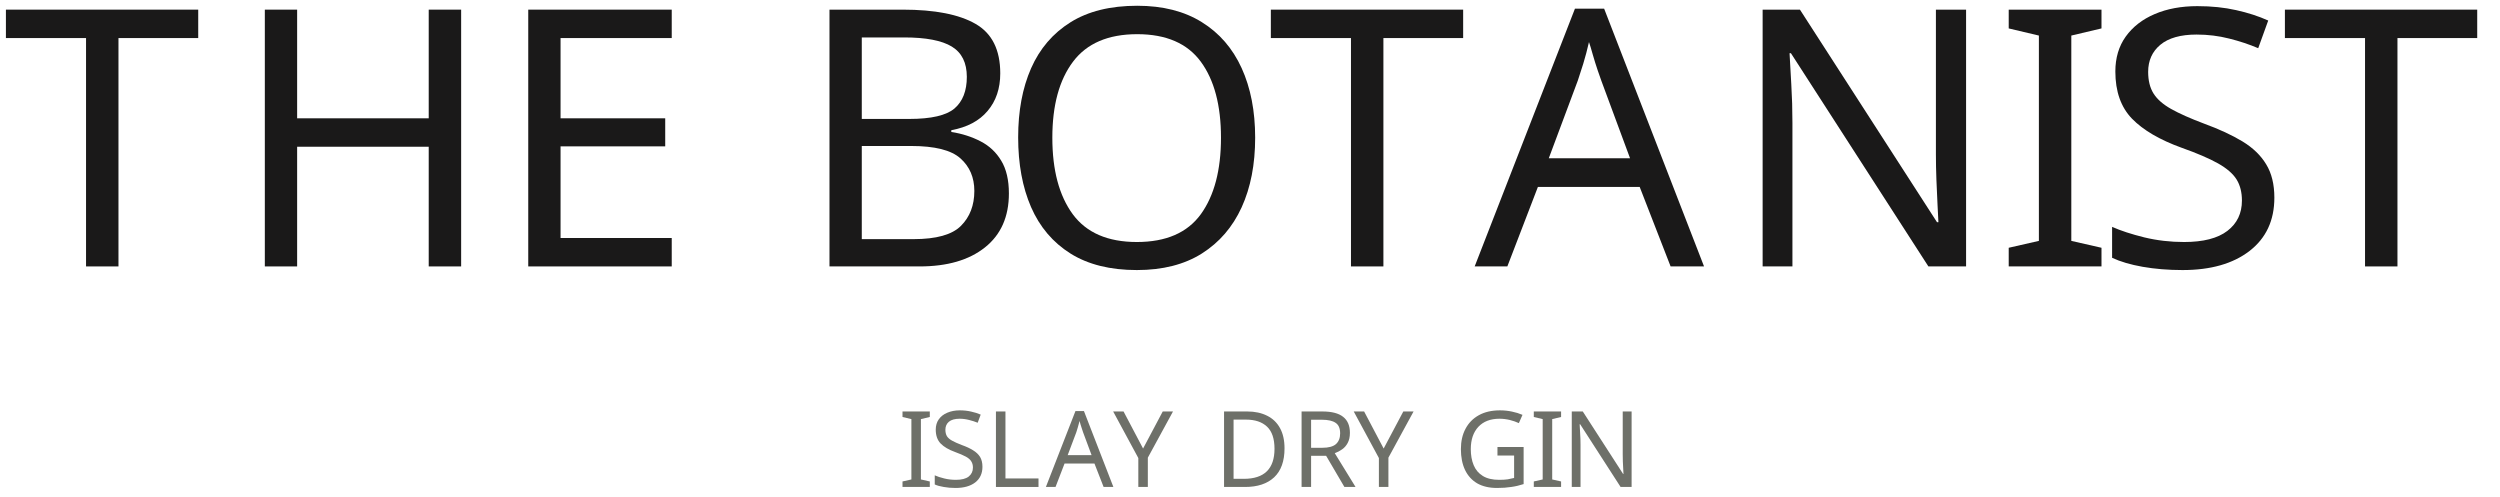
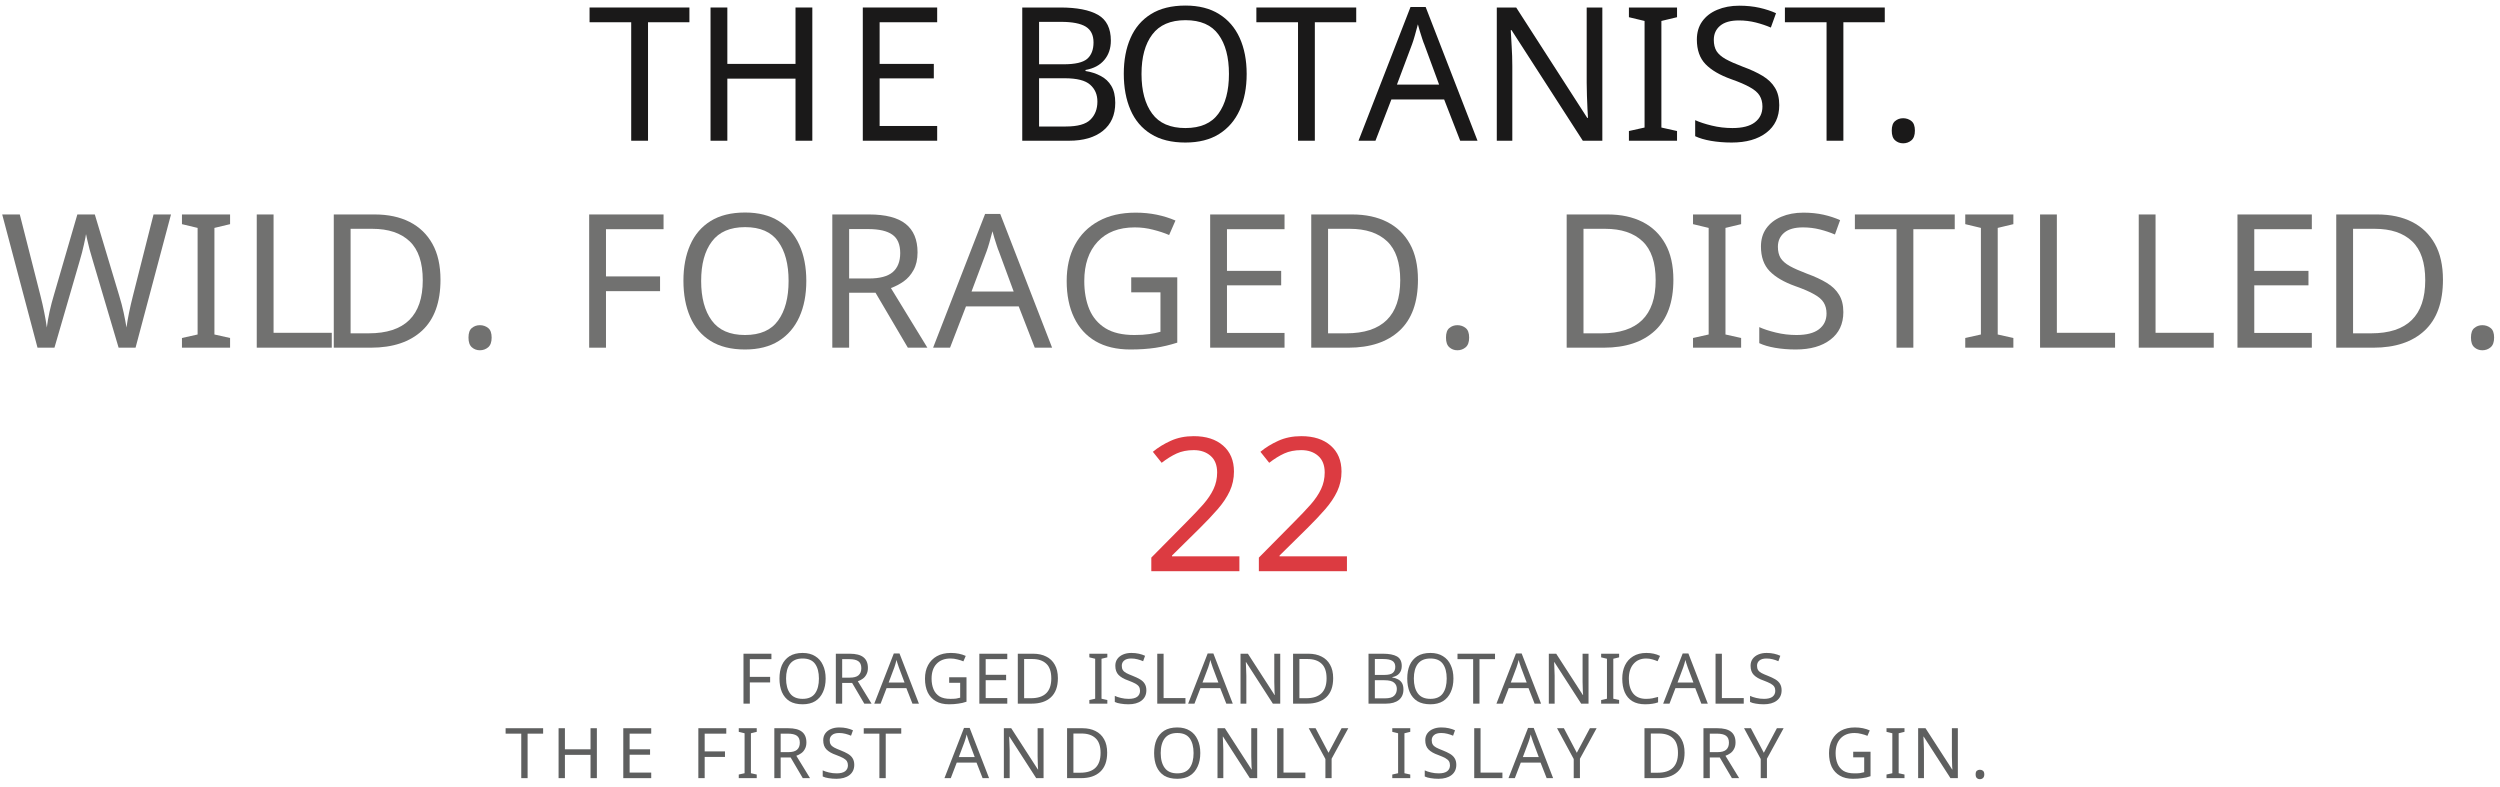
- <svg xmlns="http://www.w3.org/2000/svg" width="312px" height="62px" viewBox="0 0 312 62" version="1.1">
+ <svg xmlns="http://www.w3.org/2000/svg" width="302px" height="95px" viewBox="0 0 302 95" version="1.1">
  <defs />
  <g id="Page-1" stroke="none" stroke-width="1" fill="none" fill-rule="evenodd" font-family="LucidaGrande, Lucida Grande" font-weight="normal">
-     <g id="TB_Brandbook_logo" transform="translate(-319, -188)">
-       <g id="Group" transform="translate(319, 178)">
-         <text id="THE-BOTANIST" font-size="44.875" letter-spacing="0.031" fill="#1A1919">
-           <tspan x="0.286" y="43.248">T</tspan>
-           <tspan x="28.692" y="43.248" letter-spacing="-0.103">H</tspan>
-           <tspan x="61.566" y="43.248" letter-spacing="-0.013">E</tspan>
-           <tspan x="85.874" y="43.248" letter-spacing="-0.911"> </tspan>
-           <tspan x="99.162" y="43.248" letter-spacing="-0.642">B</tspan>
-           <tspan x="124.332" y="43.248" letter-spacing="-1.046">O</tspan>
-           <tspan x="158.147" y="43.248" letter-spacing="-2.482">T</tspan>
-           <tspan x="184.041" y="43.248" letter-spacing="0.615">A</tspan>
-           <tspan x="215.616" y="43.248" letter-spacing="0.121">N</tspan>
-           <tspan x="248.89" y="43.248" letter-spacing="-0.507">I</tspan>
-           <tspan x="261.31" y="43.248" letter-spacing="-0.776">S</tspan>
-           <tspan x="284.702" y="43.248">T</tspan>
+     <g id="TB_Brandbook_logo1" transform="translate(-297, -126)">
+       <g id="Group" transform="translate(297, 121)">
+         <text id="THE-BOTANIST." font-size="22.537" letter-spacing="0.114" fill="#1A1919">
+           <tspan x="71" y="22">TH</tspan>
+           <tspan x="102.041" y="22" letter-spacing="-0.044">E </tspan>
+           <tspan x="121.299" y="22">B</tspan>
+           <tspan x="134.377" y="22" letter-spacing="-0.337">O</tspan>
+           <tspan x="151.549" y="22" letter-spacing="-1.689">T</tspan>
+           <tspan x="164.11" y="22">ANIS</tspan>
+           <tspan x="215.397" y="22" letter-spacing="-2.748">T</tspan>
+           <tspan x="226.9" y="22">.</tspan>
        </text>
-         <text id="ISLAY-DRY-GIN" font-size="13.198" letter-spacing="0.08" fill="#6E7069">
-           <tspan x="112.101" y="70.774">I</tspan>
-           <tspan x="115.983" y="70.774" letter-spacing="-0.078">S</tspan>
-           <tspan x="123.013" y="70.774" letter-spacing="0.476">L</tspan>
-           <tspan x="130.526" y="70.774" letter-spacing="-0.712">A</tspan>
-           <tspan x="138.92" y="70.774">Y </tspan>
-           <tspan x="151.48" y="70.774" letter-spacing="-0.21">D</tspan>
-           <tspan x="161.155" y="70.774" letter-spacing="-0.554">R</tspan>
-           <tspan x="168.947" y="70.774">Y </tspan>
-           <tspan x="181.507" y="70.774" letter-spacing="-0.158">G</tspan>
-           <tspan x="190.887" y="70.774" letter-spacing="0.186">I</tspan>
-           <tspan x="194.875" y="70.774">N</tspan>
+         <text id="WILD.-FORAGED.-DISTILLED." font-size="22.537" letter-spacing="0.114" fill="#717170">
+           <tspan x="0" y="47">WIL</tspan>
+           <tspan x="38.132" y="47" letter-spacing="-0.044">D</tspan>
+           <tspan x="54.969" y="47" letter-spacing="-0.202">.</tspan>
+           <tspan x="61.899" y="47" letter-spacing="-0.044"> </tspan>
+           <tspan x="68.986" y="47">F</tspan>
+           <tspan x="81.183" y="47" letter-spacing="-0.337">O</tspan>
+           <tspan x="98.354" y="47">R</tspan>
+           <tspan x="112.719" y="47" letter-spacing="-0.787">A</tspan>
+           <tspan x="127.481" y="47">GE</tspan>
+           <tspan x="156.211" y="47" letter-spacing="-0.044">D</tspan>
+           <tspan x="173.049" y="47" letter-spacing="-0.202">.</tspan>
+           <tspan x="179.978" y="47" letter-spacing="-0.044"> </tspan>
+           <tspan x="187.065" y="47" letter-spacing="-0.337">D</tspan>
+           <tspan x="203.61" y="47">ISTILLE</tspan>
+           <tspan x="280.031" y="47" letter-spacing="-0.044">D</tspan>
+           <tspan x="296.869" y="47">.</tspan>
+         </text>
+         <text id="22" font-size="22.537" letter-spacing="0.1" fill="#DC3B41">
+           <tspan x="138" y="74">22</tspan>
+         </text>
+         <text id="FORAGED-ISLAND-BOTANICALS" font-size="8.452" letter-spacing="0.114" fill="#5E5F5F">
+           <tspan x="89" y="90">F</tspan>
+           <tspan x="93.645" y="90" letter-spacing="-0.055">O</tspan>
+           <tspan x="100.156" y="90">R</tspan>
+           <tspan x="105.614" y="90" letter-spacing="-0.224">A</tspan>
+           <tspan x="111.221" y="90">GE</tspan>
+           <tspan x="122.137" y="90" letter-spacing="0.055">D </tspan>
+           <tspan x="131.251" y="90">ISLAN</tspan>
+           <tspan x="155.389" y="90" letter-spacing="0.055">D </tspan>
+           <tspan x="164.503" y="90">B</tspan>
+           <tspan x="169.479" y="90" letter-spacing="-0.055">O</tspan>
+           <tspan x="175.989" y="90" letter-spacing="-0.562">T</tspan>
+           <tspan x="180.771" y="90">AN</tspan>
+           <tspan x="193.074" y="90" letter-spacing="-0.055">I</tspan>
+           <tspan x="195.454" y="90">CALS</tspan>
+         </text>
+         <text id="THE-FIRST-AND-ONLY-ISLAY-DRY-GIN.-" font-size="8.452" letter-spacing="0.963" fill="#5E5F5F">
+           <tspan x="61" y="99">TH</tspan>
+           <tspan x="74.482" y="99" letter-spacing="0.904">E </tspan>
+           <tspan x="83.545" y="99">FIRS</tspan>
+           <tspan x="104.261" y="99" letter-spacing="0.904">T </tspan>
+           <tspan x="114.088" y="99">AN</tspan>
+           <tspan x="128.09" y="99" letter-spacing="0.904">D </tspan>
+           <tspan x="138.903" y="99" letter-spacing="0.794">O</tspan>
+           <tspan x="146.263" y="99">N</tspan>
+           <tspan x="153.47" y="99" letter-spacing="0.118">L</tspan>
+           <tspan x="158.095" y="99" letter-spacing="0.904">Y </tspan>
+           <tspan x="167.843" y="99">ISL</tspan>
+           <tspan x="182.227" y="99" letter-spacing="0.034">A</tspan>
+           <tspan x="188.091" y="99" letter-spacing="0.904">Y </tspan>
+           <tspan x="197.84" y="99" letter-spacing="0.794">D</tspan>
+           <tspan x="204.965" y="99" letter-spacing="0.372">R</tspan>
+           <tspan x="210.681" y="99" letter-spacing="0.904">Y </tspan>
+           <tspan x="220.429" y="99">GI</tspan>
+           <tspan x="230.898" y="99" letter-spacing="0.904">N</tspan>
+           <tspan x="238.046" y="99">. </tspan>
        </text>
      </g>
    </g>
  </g>
</svg>
